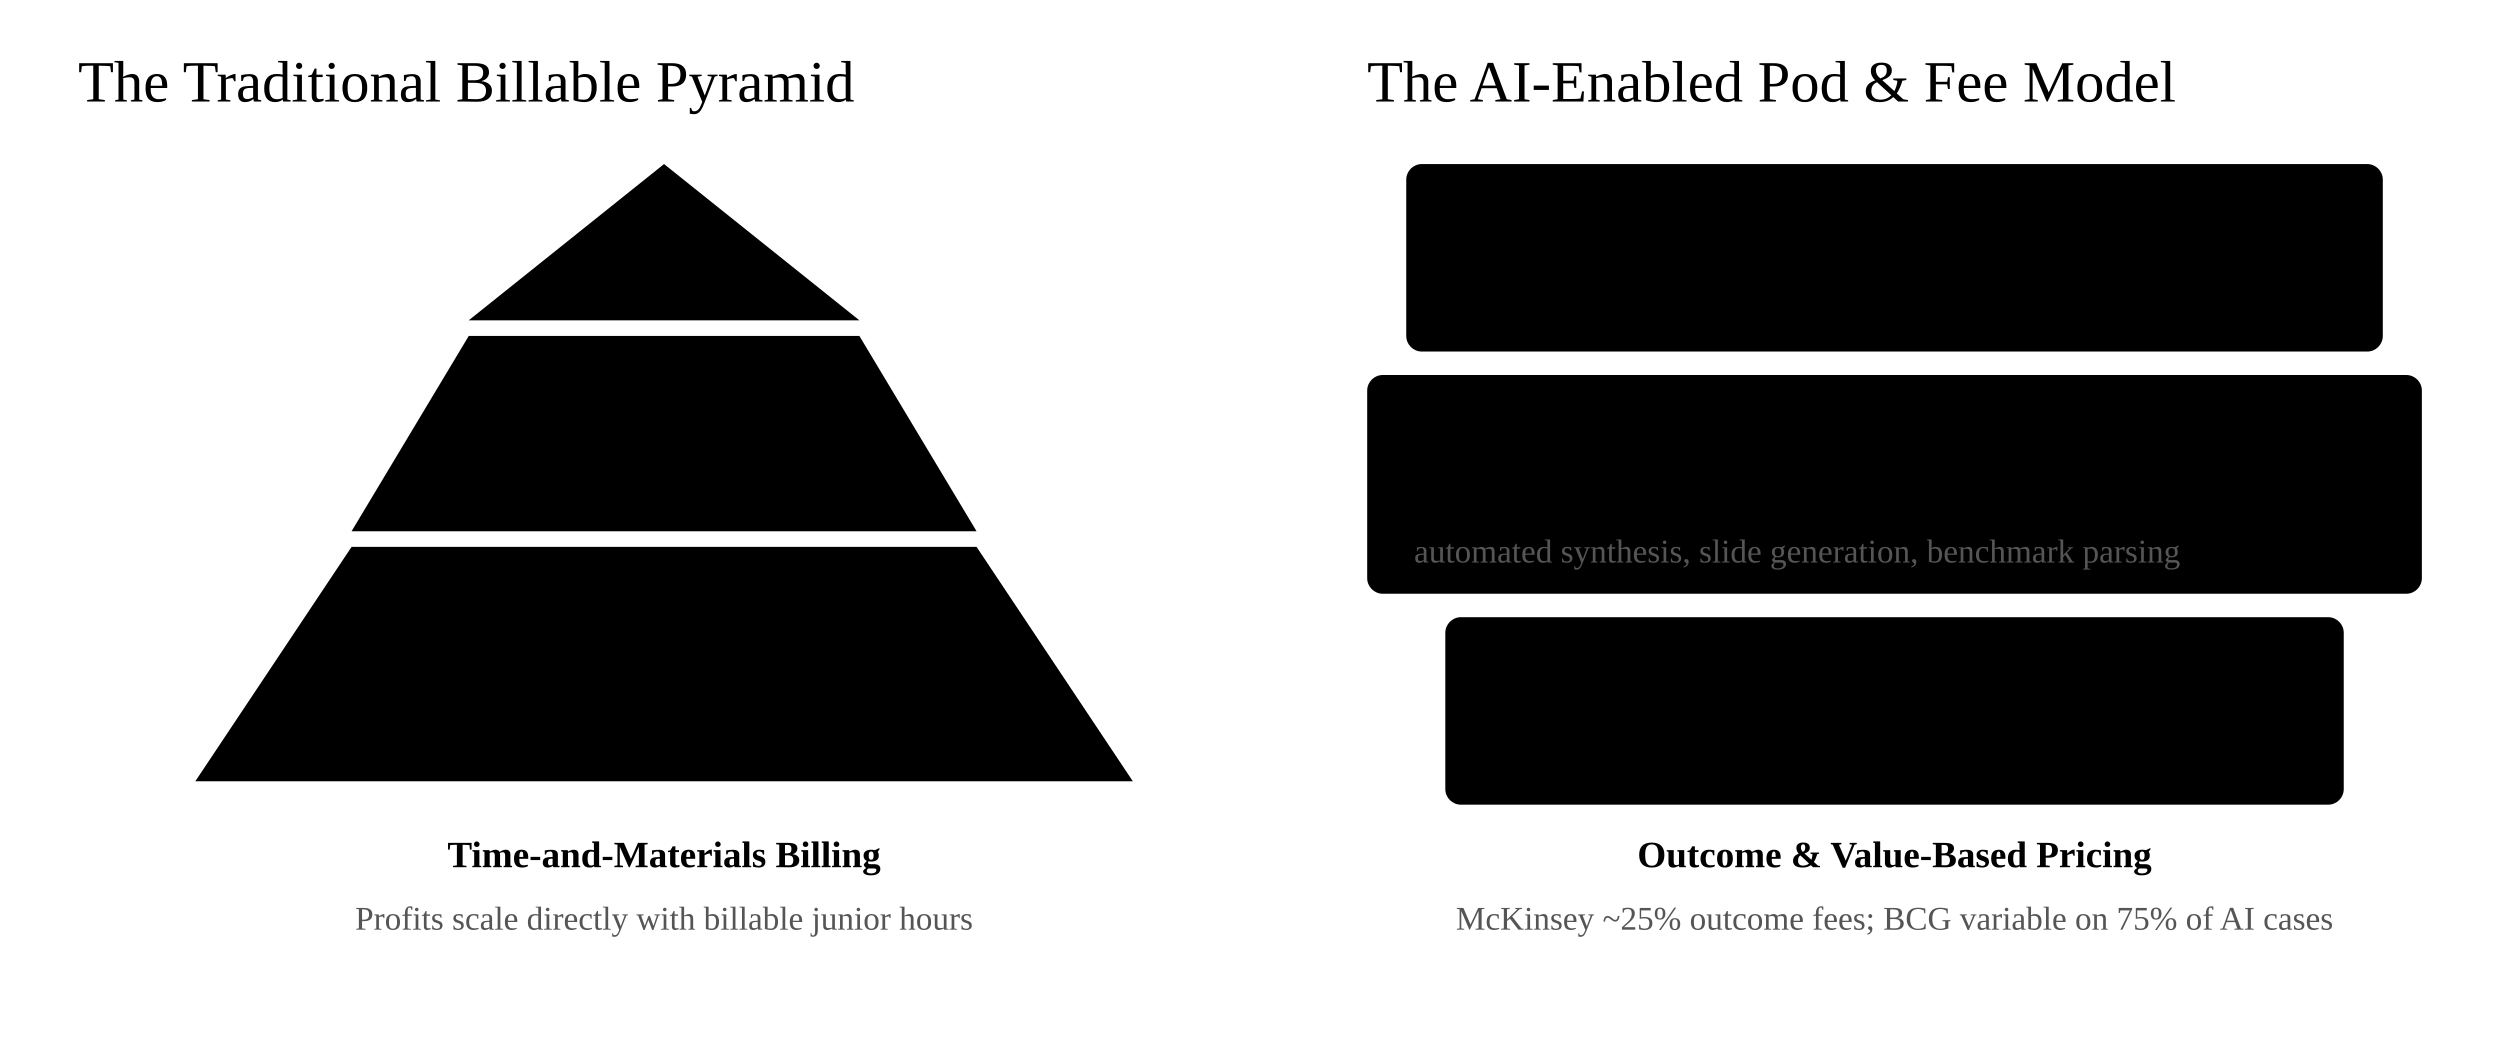
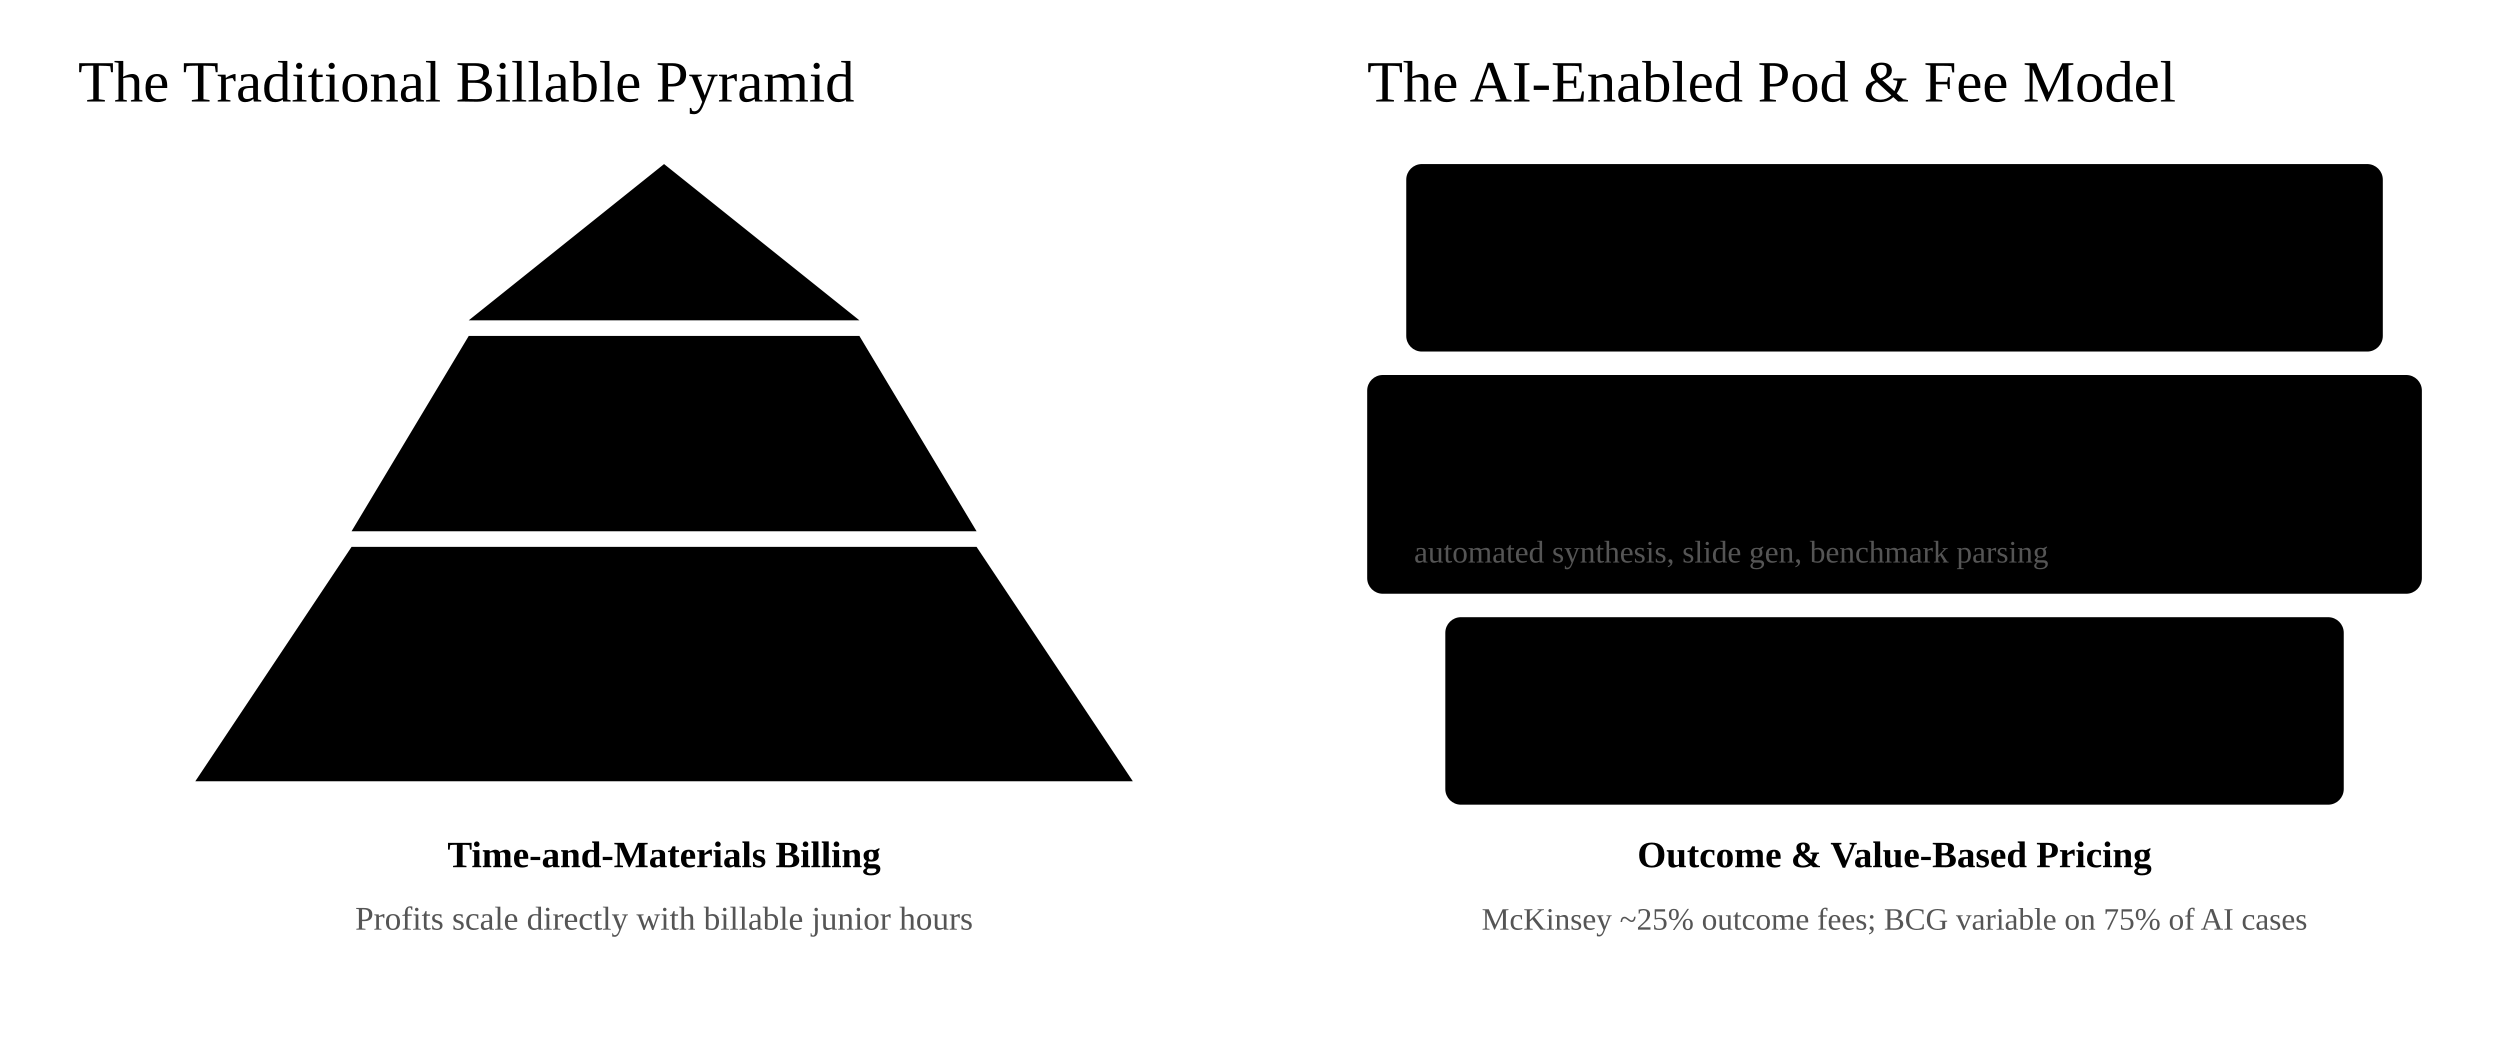
<svg xmlns="http://www.w3.org/2000/svg" viewBox="0 0 640 270" role="img" aria-label="Transformation of the consulting firm: The traditional leverage pyramid versus the AI pod. On the left, a wide junior base generates billable hours through manual drafting and modeling. On the right, AI assistants and agents handle initial synthesis, reshaping the pyramid into an hourglass or diamond with outcome-based fee structures.">
  <text class="t-display" x="20" y="26" font-size="15">The Traditional Billable Pyramid</text>
  <text class="t-display" x="350" y="26" font-size="15">The AI-Enabled Pod &amp; Fee Model</text>
  <polygon points="170,42 120,82 220,82" class="paper acc-s" stroke-width="1.5" />
  <text x="170" y="70" text-anchor="middle" font-size="10" font-weight="bold">Partners</text>
  <polygon points="120,86 220,86 250,136 90,136" class="paper acc-s" stroke-width="1.5" />
  <text x="170" y="114" text-anchor="middle" font-size="10" font-weight="bold">Engagement Managers</text>
  <polygon points="90,140 250,140 290,200 50,200" class="wash acc-s" stroke-width="1.5" />
  <text x="170" y="165" text-anchor="middle" font-size="11" font-weight="bold">Large Junior Analyst Pool</text>
  <text x="170" y="182" text-anchor="middle" font-size="9">Manual slide drafting, financial models, data pulls</text>
  <text x="170" y="222" text-anchor="middle" font-size="9.5" font-weight="bold">Time-and-Materials Billing</text>
  <text x="170" y="238" text-anchor="middle" font-size="8.5" fill="#555">Profits scale directly with billable junior hours</text>
  <line class="rule-s" x1="335" x2="335" y1="20" y2="255" stroke-width="1" />
  <rect class="paper acc-s" x="360" y="42" width="250" height="48" rx="4" stroke-width="1.5" />
  <text x="372" y="62" font-size="10.5" font-weight="bold">Partners &amp; Industry Directors</text>
-   <text x="372" y="77" font-size="9">Strategic relationship, thesis generation, risk ownership</text>
+   <text x="372" y="77" font-size="8">Strategic thesis, relationships, risk ownership</text>
  <rect class="wash acc-s" x="350" y="96" width="270" height="56" rx="4" stroke-width="2" />
  <text class="t-display" x="362" y="116" font-size="11.5">AI Engine &amp; Internal Agents</text>
-   <text x="362" y="132" font-size="9">McKinsey Lilli (75%+ adoption) &amp; 20,000 agents;</text>
-   <text x="362" y="144" font-size="8.5" fill="#555">automated synthesis, slide generation, benchmark parsing</text>
+   <text x="362" y="132" font-size="8.5">McKinsey Lilli (75%+ adoption) &amp; 20,000 agents;</text>
+   <text x="362" y="144" font-size="8" fill="#555">automated synthesis, slide gen, benchmark parsing</text>
  <rect class="paper acc-s" x="370" y="158" width="230" height="48" rx="4" stroke-width="1.5" />
  <text x="382" y="178" font-size="10.5" font-weight="bold">Compact Associate Pods</text>
-   <text x="382" y="193" font-size="9">Auditing output, testing boundaries, client immersion</text>
+   <text x="382" y="193" font-size="7.8">Auditing output, boundary testing, immersion</text>
  <text x="485" y="222" text-anchor="middle" font-size="9.5" font-weight="bold">Outcome &amp; Value-Based Pricing</text>
-   <text x="485" y="238" text-anchor="middle" font-size="8.5" fill="#555">McKinsey ~25% outcome fees; BCG variable on 75% of AI cases</text>
+   <text x="485" y="238" text-anchor="middle" font-size="8" fill="#555">McKinsey ~25% outcome fees; BCG variable on 75% of AI cases</text>
</svg>
